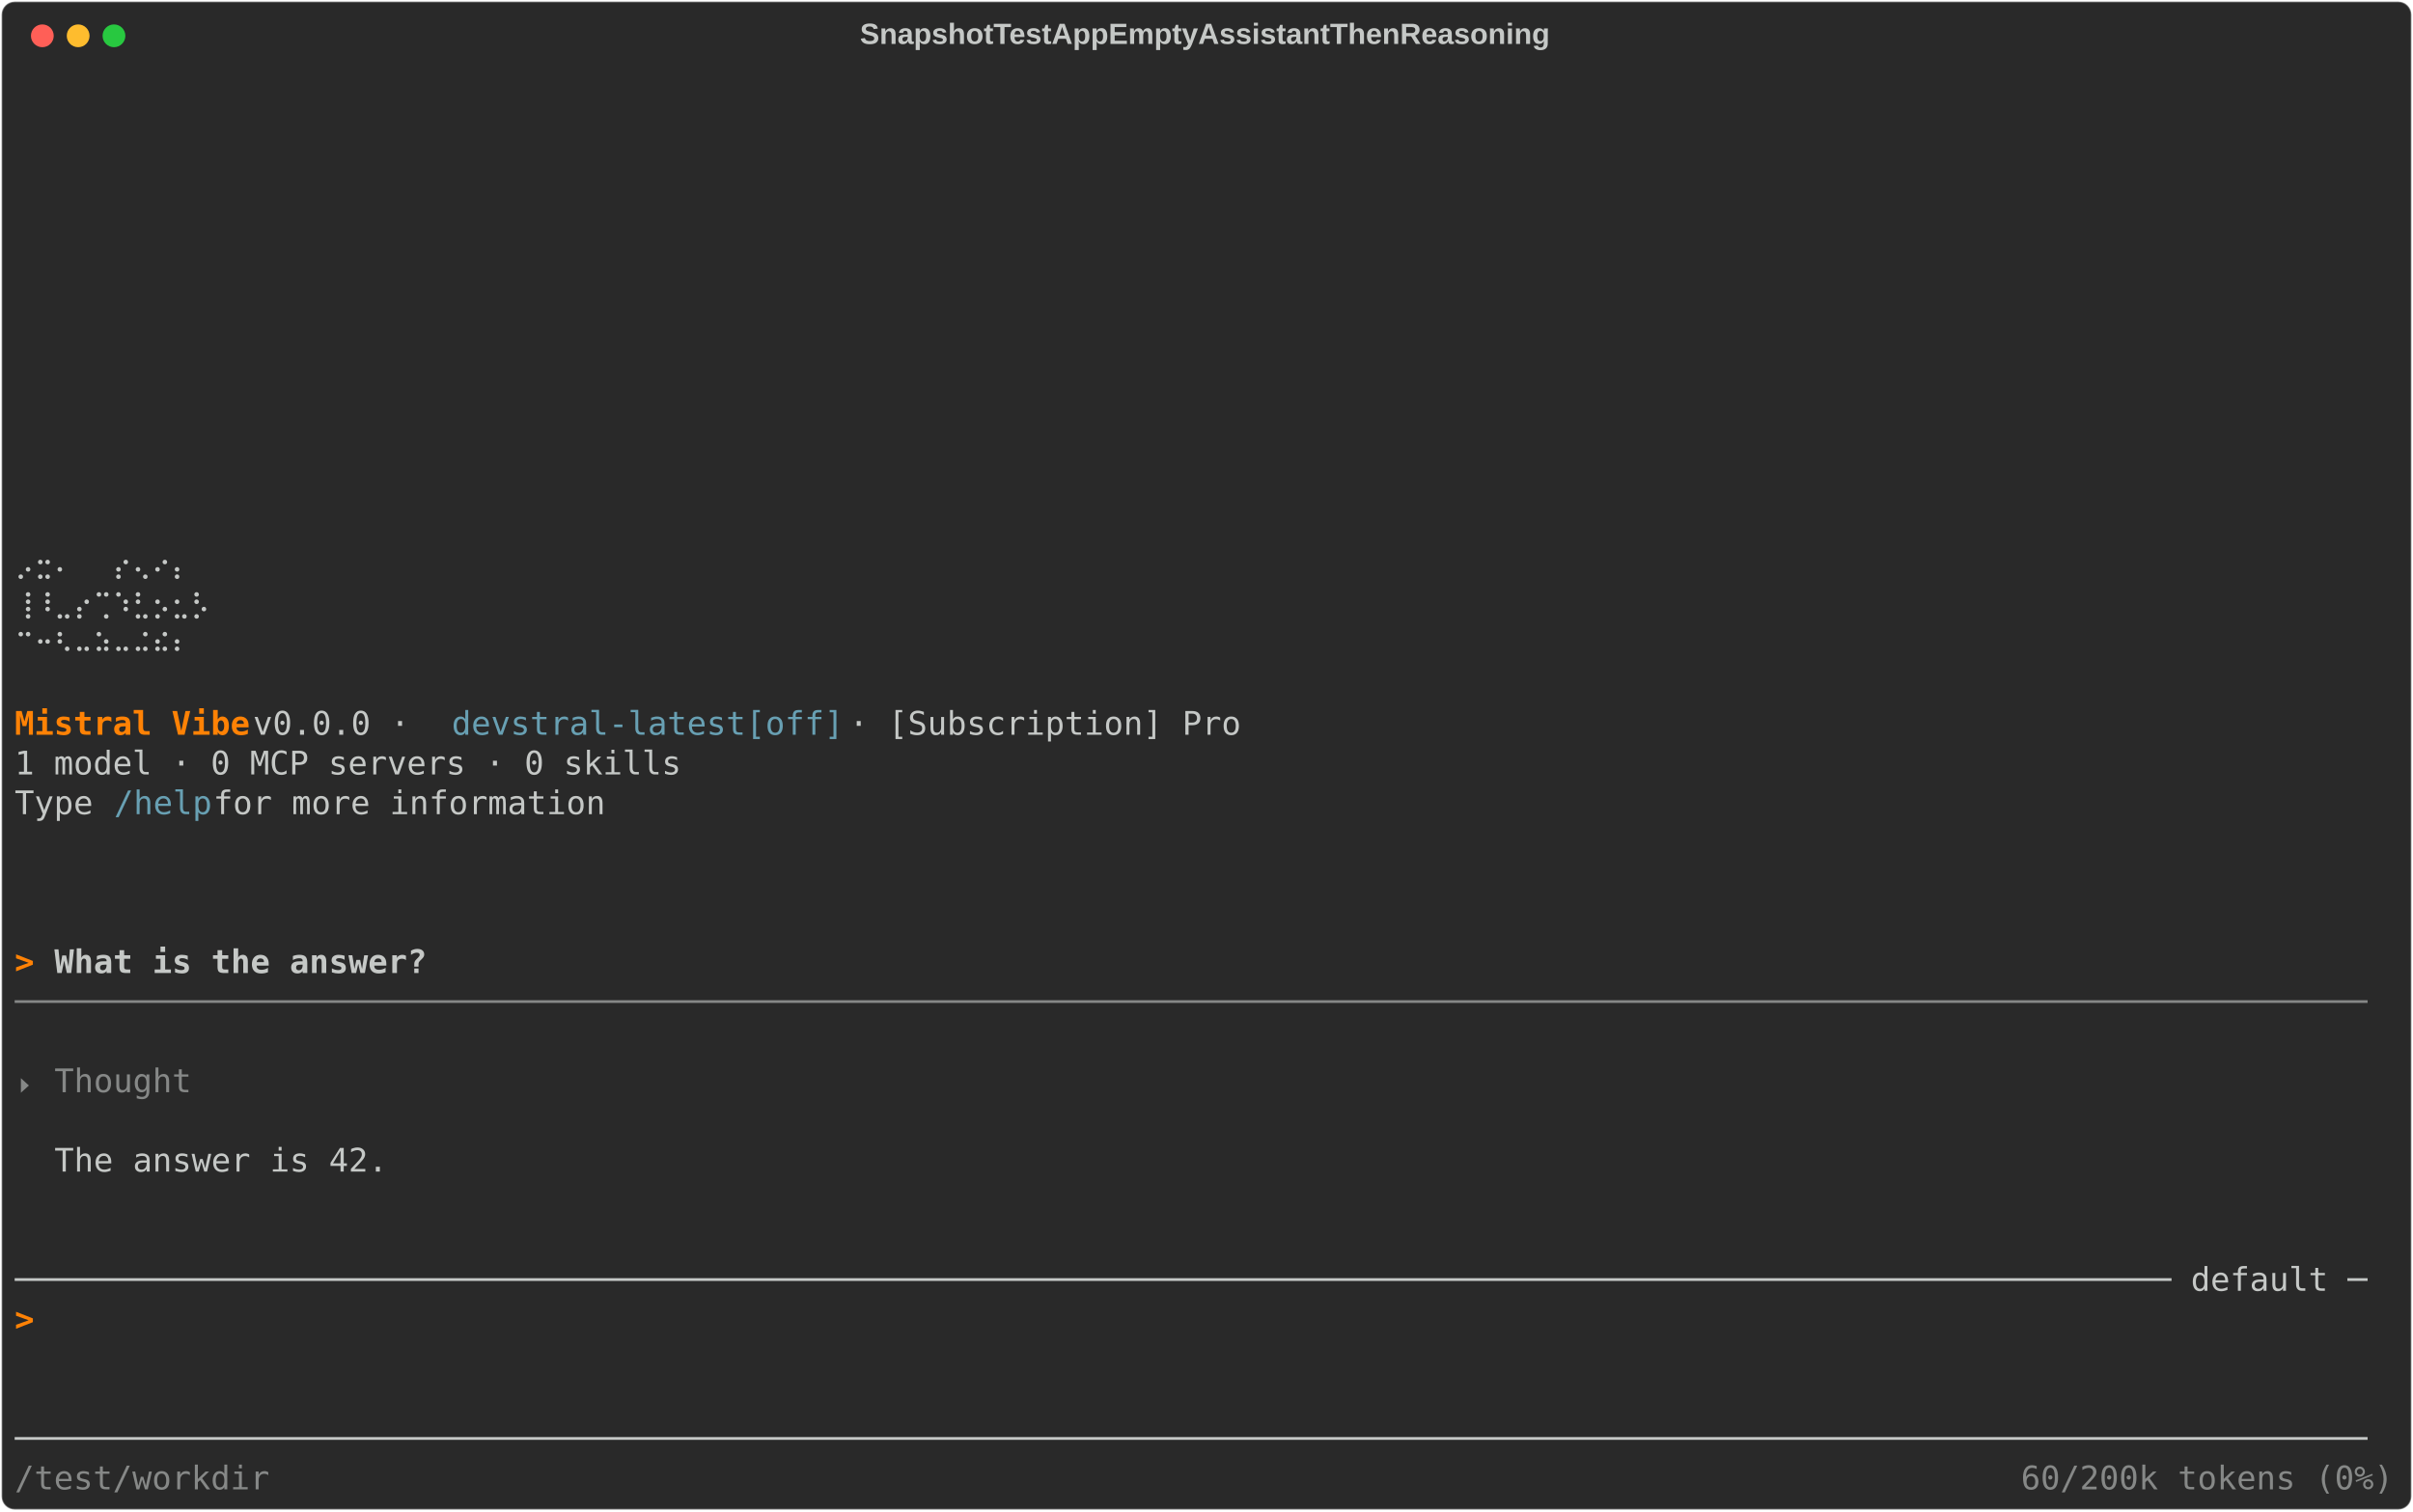
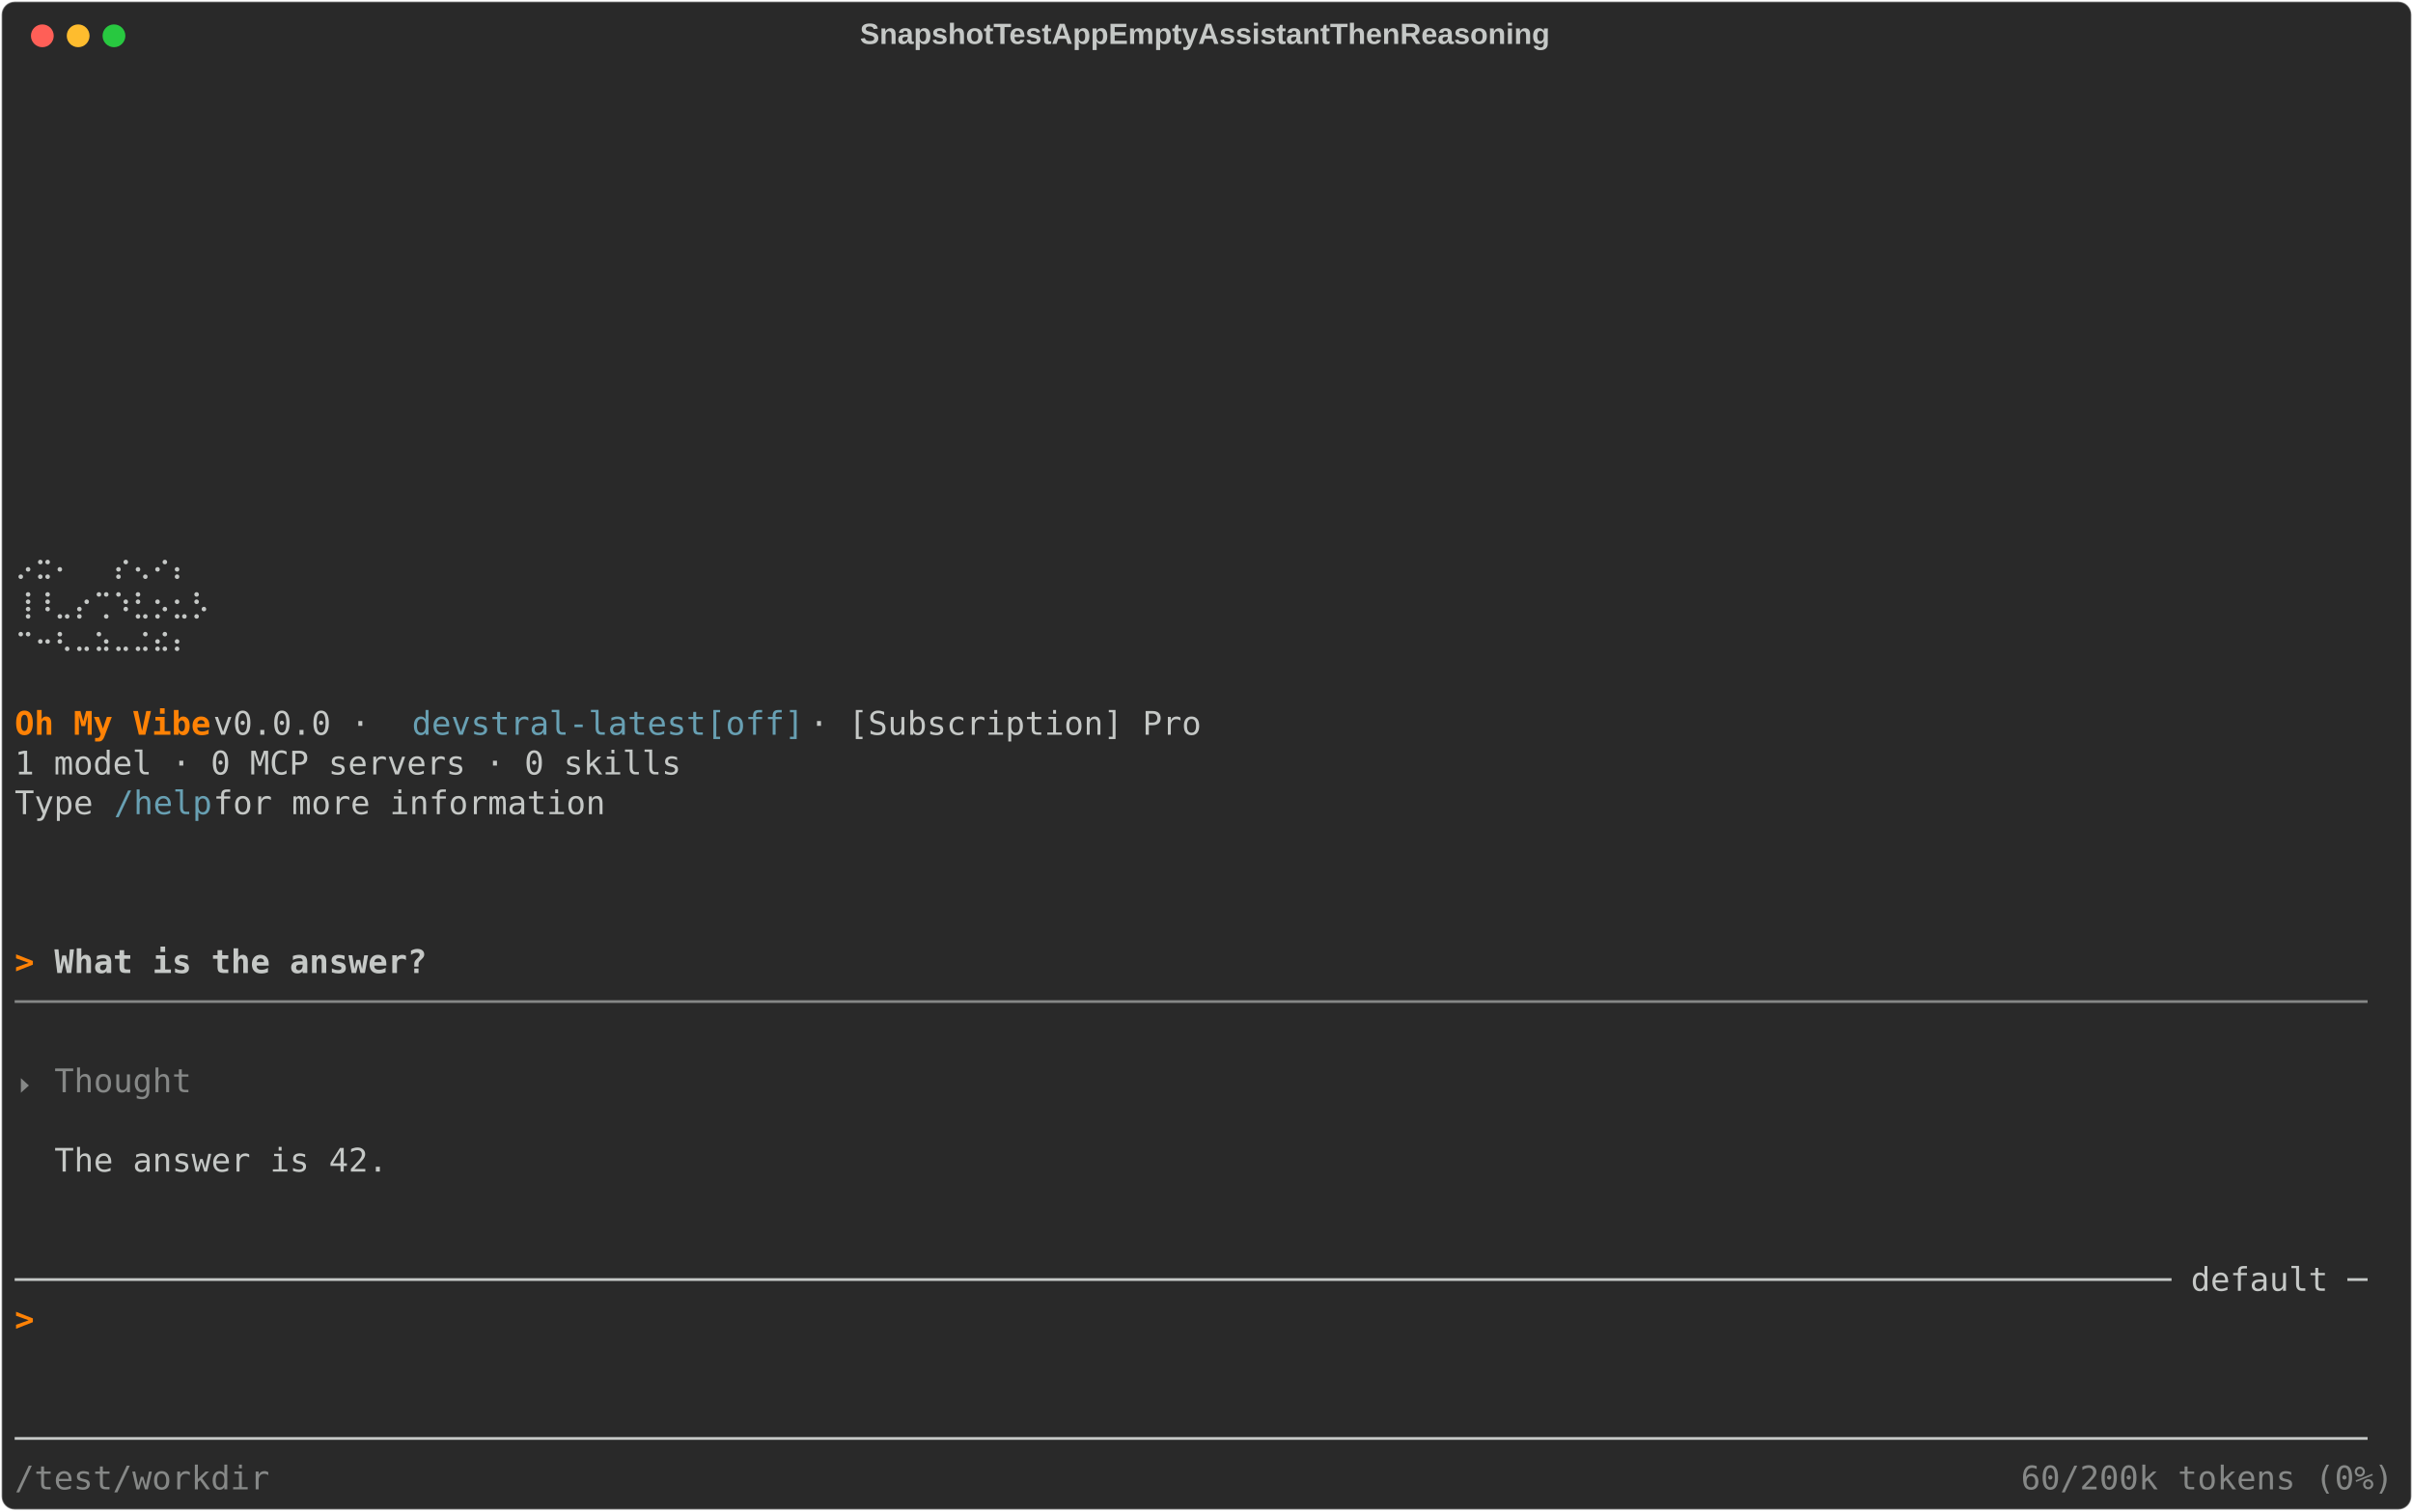
<svg xmlns="http://www.w3.org/2000/svg" class="rich-terminal" viewBox="0 0 1482 928.4">
  <style>

    @font-face {
        font-family: "Fira Code";
        src: local("FiraCode-Regular"),
                url("https://cdnjs.cloudflare.com/ajax/libs/firacode/6.2.0/woff2/FiraCode-Regular.woff2") format("woff2"),
                url("https://cdnjs.cloudflare.com/ajax/libs/firacode/6.2.0/woff/FiraCode-Regular.woff") format("woff");
        font-style: normal;
        font-weight: 400;
    }
    @font-face {
        font-family: "Fira Code";
        src: local("FiraCode-Bold"),
                url("https://cdnjs.cloudflare.com/ajax/libs/firacode/6.2.0/woff2/FiraCode-Bold.woff2") format("woff2"),
                url("https://cdnjs.cloudflare.com/ajax/libs/firacode/6.2.0/woff/FiraCode-Bold.woff") format("woff");
        font-style: bold;
        font-weight: 700;
    }

    .terminal-matrix {
        font-family: Fira Code, monospace;
        font-size: 20px;
        line-height: 24.4px;
        font-variant-east-asian: full-width;
    }

    .terminal-title {
        font-size: 18px;
        font-weight: bold;
        font-family: arial;
    }

    .terminal-r1 { fill: #c5c8c6 }
.terminal-r2 { fill: #ff8205;font-weight: bold }
.terminal-r3 { fill: #68a0b3 }
.terminal-r4 { fill: #c5c8c6;font-weight: bold }
.terminal-r5 { fill: #868887 }
    </style>
  <defs>
    <clipPath id="terminal-clip-terminal">
      <rect x="0" y="0" width="1463.0" height="877.4" />
    </clipPath>
    <clipPath id="terminal-line-0">
      <rect x="0" y="1.5" width="1464" height="24.65" />
    </clipPath>
    <clipPath id="terminal-line-1">
      <rect x="0" y="25.9" width="1464" height="24.65" />
    </clipPath>
    <clipPath id="terminal-line-2">
      <rect x="0" y="50.3" width="1464" height="24.65" />
    </clipPath>
    <clipPath id="terminal-line-3">
      <rect x="0" y="74.7" width="1464" height="24.65" />
    </clipPath>
    <clipPath id="terminal-line-4">
      <rect x="0" y="99.1" width="1464" height="24.65" />
    </clipPath>
    <clipPath id="terminal-line-5">
      <rect x="0" y="123.5" width="1464" height="24.65" />
    </clipPath>
    <clipPath id="terminal-line-6">
      <rect x="0" y="147.9" width="1464" height="24.65" />
    </clipPath>
    <clipPath id="terminal-line-7">
      <rect x="0" y="172.3" width="1464" height="24.65" />
    </clipPath>
    <clipPath id="terminal-line-8">
      <rect x="0" y="196.7" width="1464" height="24.65" />
    </clipPath>
    <clipPath id="terminal-line-9">
      <rect x="0" y="221.1" width="1464" height="24.65" />
    </clipPath>
    <clipPath id="terminal-line-10">
      <rect x="0" y="245.5" width="1464" height="24.65" />
    </clipPath>
    <clipPath id="terminal-line-11">
      <rect x="0" y="269.9" width="1464" height="24.65" />
    </clipPath>
    <clipPath id="terminal-line-12">
      <rect x="0" y="294.3" width="1464" height="24.65" />
    </clipPath>
    <clipPath id="terminal-line-13">
      <rect x="0" y="318.7" width="1464" height="24.65" />
    </clipPath>
    <clipPath id="terminal-line-14">
      <rect x="0" y="343.1" width="1464" height="24.65" />
    </clipPath>
    <clipPath id="terminal-line-15">
      <rect x="0" y="367.5" width="1464" height="24.65" />
    </clipPath>
    <clipPath id="terminal-line-16">
      <rect x="0" y="391.9" width="1464" height="24.65" />
    </clipPath>
    <clipPath id="terminal-line-17">
      <rect x="0" y="416.3" width="1464" height="24.65" />
    </clipPath>
    <clipPath id="terminal-line-18">
      <rect x="0" y="440.7" width="1464" height="24.65" />
    </clipPath>
    <clipPath id="terminal-line-19">
      <rect x="0" y="465.1" width="1464" height="24.65" />
    </clipPath>
    <clipPath id="terminal-line-20">
      <rect x="0" y="489.5" width="1464" height="24.65" />
    </clipPath>
    <clipPath id="terminal-line-21">
      <rect x="0" y="513.9" width="1464" height="24.65" />
    </clipPath>
    <clipPath id="terminal-line-22">
      <rect x="0" y="538.3" width="1464" height="24.65" />
    </clipPath>
    <clipPath id="terminal-line-23">
      <rect x="0" y="562.7" width="1464" height="24.65" />
    </clipPath>
    <clipPath id="terminal-line-24">
      <rect x="0" y="587.1" width="1464" height="24.65" />
    </clipPath>
    <clipPath id="terminal-line-25">
      <rect x="0" y="611.5" width="1464" height="24.65" />
    </clipPath>
    <clipPath id="terminal-line-26">
      <rect x="0" y="635.9" width="1464" height="24.65" />
    </clipPath>
    <clipPath id="terminal-line-27">
      <rect x="0" y="660.3" width="1464" height="24.65" />
    </clipPath>
    <clipPath id="terminal-line-28">
      <rect x="0" y="684.7" width="1464" height="24.65" />
    </clipPath>
    <clipPath id="terminal-line-29">
      <rect x="0" y="709.1" width="1464" height="24.65" />
    </clipPath>
    <clipPath id="terminal-line-30">
      <rect x="0" y="733.5" width="1464" height="24.65" />
    </clipPath>
    <clipPath id="terminal-line-31">
      <rect x="0" y="757.9" width="1464" height="24.65" />
    </clipPath>
    <clipPath id="terminal-line-32">
      <rect x="0" y="782.3" width="1464" height="24.65" />
    </clipPath>
    <clipPath id="terminal-line-33">
      <rect x="0" y="806.7" width="1464" height="24.65" />
    </clipPath>
    <clipPath id="terminal-line-34">
      <rect x="0" y="831.1" width="1464" height="24.65" />
    </clipPath>
  </defs>
  <rect fill="#292929" stroke="rgba(255,255,255,0.35)" stroke-width="1" x="1" y="1" width="1480" height="926.4" rx="8" />
  <text class="terminal-title" fill="#c5c8c6" text-anchor="middle" x="740" y="27">SnapshotTestAppEmptyAssistantThenReasoning</text>
  <g transform="translate(26,22)">
    <circle cx="0" cy="0" r="7" fill="#ff5f57" />
    <circle cx="22" cy="0" r="7" fill="#febc2e" />
    <circle cx="44" cy="0" r="7" fill="#28c840" />
  </g>
  <g transform="translate(9, 41)" clip-path="url(#terminal-clip-terminal)">
    <g class="terminal-matrix">
      <text class="terminal-r1" x="1464" y="20" textLength="12.2" clip-path="url(#terminal-line-0)">
</text>
      <text class="terminal-r1" x="1464" y="44.4" textLength="12.2" clip-path="url(#terminal-line-1)">
</text>
      <text class="terminal-r1" x="1464" y="68.8" textLength="12.2" clip-path="url(#terminal-line-2)">
</text>
      <text class="terminal-r1" x="1464" y="93.2" textLength="12.2" clip-path="url(#terminal-line-3)">
</text>
      <text class="terminal-r1" x="1464" y="117.6" textLength="12.2" clip-path="url(#terminal-line-4)">
</text>
      <text class="terminal-r1" x="1464" y="142" textLength="12.2" clip-path="url(#terminal-line-5)">
</text>
      <text class="terminal-r1" x="1464" y="166.4" textLength="12.2" clip-path="url(#terminal-line-6)">
</text>
      <text class="terminal-r1" x="1464" y="190.8" textLength="12.2" clip-path="url(#terminal-line-7)">
</text>
      <text class="terminal-r1" x="1464" y="215.2" textLength="12.2" clip-path="url(#terminal-line-8)">
</text>
      <text class="terminal-r1" x="1464" y="239.6" textLength="12.2" clip-path="url(#terminal-line-9)">
</text>
      <text class="terminal-r1" x="1464" y="264" textLength="12.2" clip-path="url(#terminal-line-10)">
</text>
      <text class="terminal-r1" x="1464" y="288.4" textLength="12.2" clip-path="url(#terminal-line-11)">
</text>
      <text class="terminal-r1" x="0" y="312.8" textLength="134.2" clip-path="url(#terminal-line-12)">  ⡠⣒⠄  ⡔⢄⠔⡄</text>
      <text class="terminal-r1" x="1464" y="312.8" textLength="12.2" clip-path="url(#terminal-line-12)">
</text>
      <text class="terminal-r1" x="0" y="337.2" textLength="134.2" clip-path="url(#terminal-line-13)"> ⢸⠸⣀⡔⢉⠱⣃⡢⣂⡣</text>
      <text class="terminal-r1" x="1464" y="337.2" textLength="12.2" clip-path="url(#terminal-line-13)">
</text>
      <text class="terminal-r1" x="0" y="361.6" textLength="134.2" clip-path="url(#terminal-line-14)">  ⠉⠒⠣⠤⠵⠤⠬⠮⠆</text>
      <text class="terminal-r1" x="1464" y="361.6" textLength="12.2" clip-path="url(#terminal-line-14)">
</text>
      <text class="terminal-r1" x="1464" y="386" textLength="12.2" clip-path="url(#terminal-line-15)">
</text>
-       <text class="terminal-r2" x="0" y="410.4" textLength="146.4" clip-path="url(#terminal-line-16)">Mistral Vibe</text>
-       <text class="terminal-r1" x="146.4" y="410.4" textLength="122" clip-path="url(#terminal-line-16)"> v0.0.0 · </text>
-       <text class="terminal-r3" x="268.4" y="410.4" textLength="244" clip-path="url(#terminal-line-16)">devstral-latest[off]</text>
-       <text class="terminal-r1" x="512.4" y="410.4" textLength="256.2" clip-path="url(#terminal-line-16)"> · [Subscription] Pro</text>
+       <text class="terminal-r2" x="0" y="410.4" textLength="122" clip-path="url(#terminal-line-16)">Oh My Vibe</text>
+       <text class="terminal-r1" x="122" y="410.4" textLength="122" clip-path="url(#terminal-line-16)"> v0.0.0 · </text>
+       <text class="terminal-r3" x="244" y="410.4" textLength="244" clip-path="url(#terminal-line-16)">devstral-latest[off]</text>
+       <text class="terminal-r1" x="488" y="410.4" textLength="256.2" clip-path="url(#terminal-line-16)"> · [Subscription] Pro</text>
      <text class="terminal-r1" x="1464" y="410.4" textLength="12.2" clip-path="url(#terminal-line-16)">
</text>
      <text class="terminal-r1" x="0" y="434.8" textLength="414.8" clip-path="url(#terminal-line-17)">1 model · 0 MCP servers · 0 skills</text>
      <text class="terminal-r1" x="1464" y="434.8" textLength="12.2" clip-path="url(#terminal-line-17)">
</text>
      <text class="terminal-r1" x="0" y="459.2" textLength="61" clip-path="url(#terminal-line-18)">Type </text>
      <text class="terminal-r3" x="61" y="459.2" textLength="61" clip-path="url(#terminal-line-18)">/help</text>
      <text class="terminal-r1" x="122" y="459.2" textLength="256.2" clip-path="url(#terminal-line-18)"> for more information</text>
      <text class="terminal-r1" x="1464" y="459.2" textLength="12.2" clip-path="url(#terminal-line-18)">
</text>
      <text class="terminal-r1" x="1464" y="483.6" textLength="12.2" clip-path="url(#terminal-line-19)">
</text>
      <text class="terminal-r1" x="1464" y="508" textLength="12.2" clip-path="url(#terminal-line-20)">
</text>
      <text class="terminal-r1" x="1464" y="532.4" textLength="12.2" clip-path="url(#terminal-line-21)">
</text>
      <text class="terminal-r2" x="0" y="556.8" textLength="24.4" clip-path="url(#terminal-line-22)">&gt; </text>
      <text class="terminal-r4" x="24.4" y="556.8" textLength="231.8" clip-path="url(#terminal-line-22)">What is the answer?</text>
      <text class="terminal-r1" x="1464" y="556.8" textLength="12.2" clip-path="url(#terminal-line-22)">
</text>
      <text class="terminal-r5" x="0" y="581.2" textLength="1464" clip-path="url(#terminal-line-23)">────────────────────────────────────────────────────────────────────────────────────────────────────────────────────────</text>
      <text class="terminal-r1" x="1464" y="581.2" textLength="12.2" clip-path="url(#terminal-line-23)">
</text>
      <text class="terminal-r1" x="1464" y="605.6" textLength="12.2" clip-path="url(#terminal-line-24)">
</text>
      <text class="terminal-r5" x="0" y="630" textLength="12.2" clip-path="url(#terminal-line-25)">⏵</text>
      <text class="terminal-r5" x="24.4" y="630" textLength="85.4" clip-path="url(#terminal-line-25)">Thought</text>
      <text class="terminal-r1" x="1464" y="630" textLength="12.2" clip-path="url(#terminal-line-25)">
</text>
      <text class="terminal-r1" x="1464" y="654.4" textLength="12.2" clip-path="url(#terminal-line-26)">
</text>
      <text class="terminal-r1" x="24.4" y="678.8" textLength="207.4" clip-path="url(#terminal-line-27)">The answer is 42.</text>
      <text class="terminal-r1" x="1464" y="678.8" textLength="12.2" clip-path="url(#terminal-line-27)">
</text>
      <text class="terminal-r1" x="1464" y="703.2" textLength="12.2" clip-path="url(#terminal-line-28)">
</text>
      <text class="terminal-r1" x="1464" y="727.6" textLength="12.2" clip-path="url(#terminal-line-29)">
</text>
      <text class="terminal-r1" x="0" y="752" textLength="1464" clip-path="url(#terminal-line-30)">────────────────────────────────────────────────────────────────────────────────────────────────────────────── default ─</text>
      <text class="terminal-r1" x="1464" y="752" textLength="12.2" clip-path="url(#terminal-line-30)">
</text>
      <text class="terminal-r2" x="0" y="776.4" textLength="12.2" clip-path="url(#terminal-line-31)">&gt;</text>
      <text class="terminal-r1" x="1464" y="776.4" textLength="12.2" clip-path="url(#terminal-line-31)">
</text>
      <text class="terminal-r1" x="1464" y="800.8" textLength="12.2" clip-path="url(#terminal-line-32)">
</text>
      <text class="terminal-r1" x="1464" y="825.2" textLength="12.2" clip-path="url(#terminal-line-33)">
</text>
      <text class="terminal-r1" x="0" y="849.6" textLength="1464" clip-path="url(#terminal-line-34)">────────────────────────────────────────────────────────────────────────────────────────────────────────────────────────</text>
      <text class="terminal-r1" x="1464" y="849.6" textLength="12.2" clip-path="url(#terminal-line-34)">
</text>
      <text class="terminal-r5" x="0" y="874" textLength="158.6" clip-path="url(#terminal-line-35)">/test/workdir</text>
      <text class="terminal-r5" x="1232.2" y="874" textLength="231.8" clip-path="url(#terminal-line-35)">60/200k tokens (0%)</text>
    </g>
  </g>
</svg>
